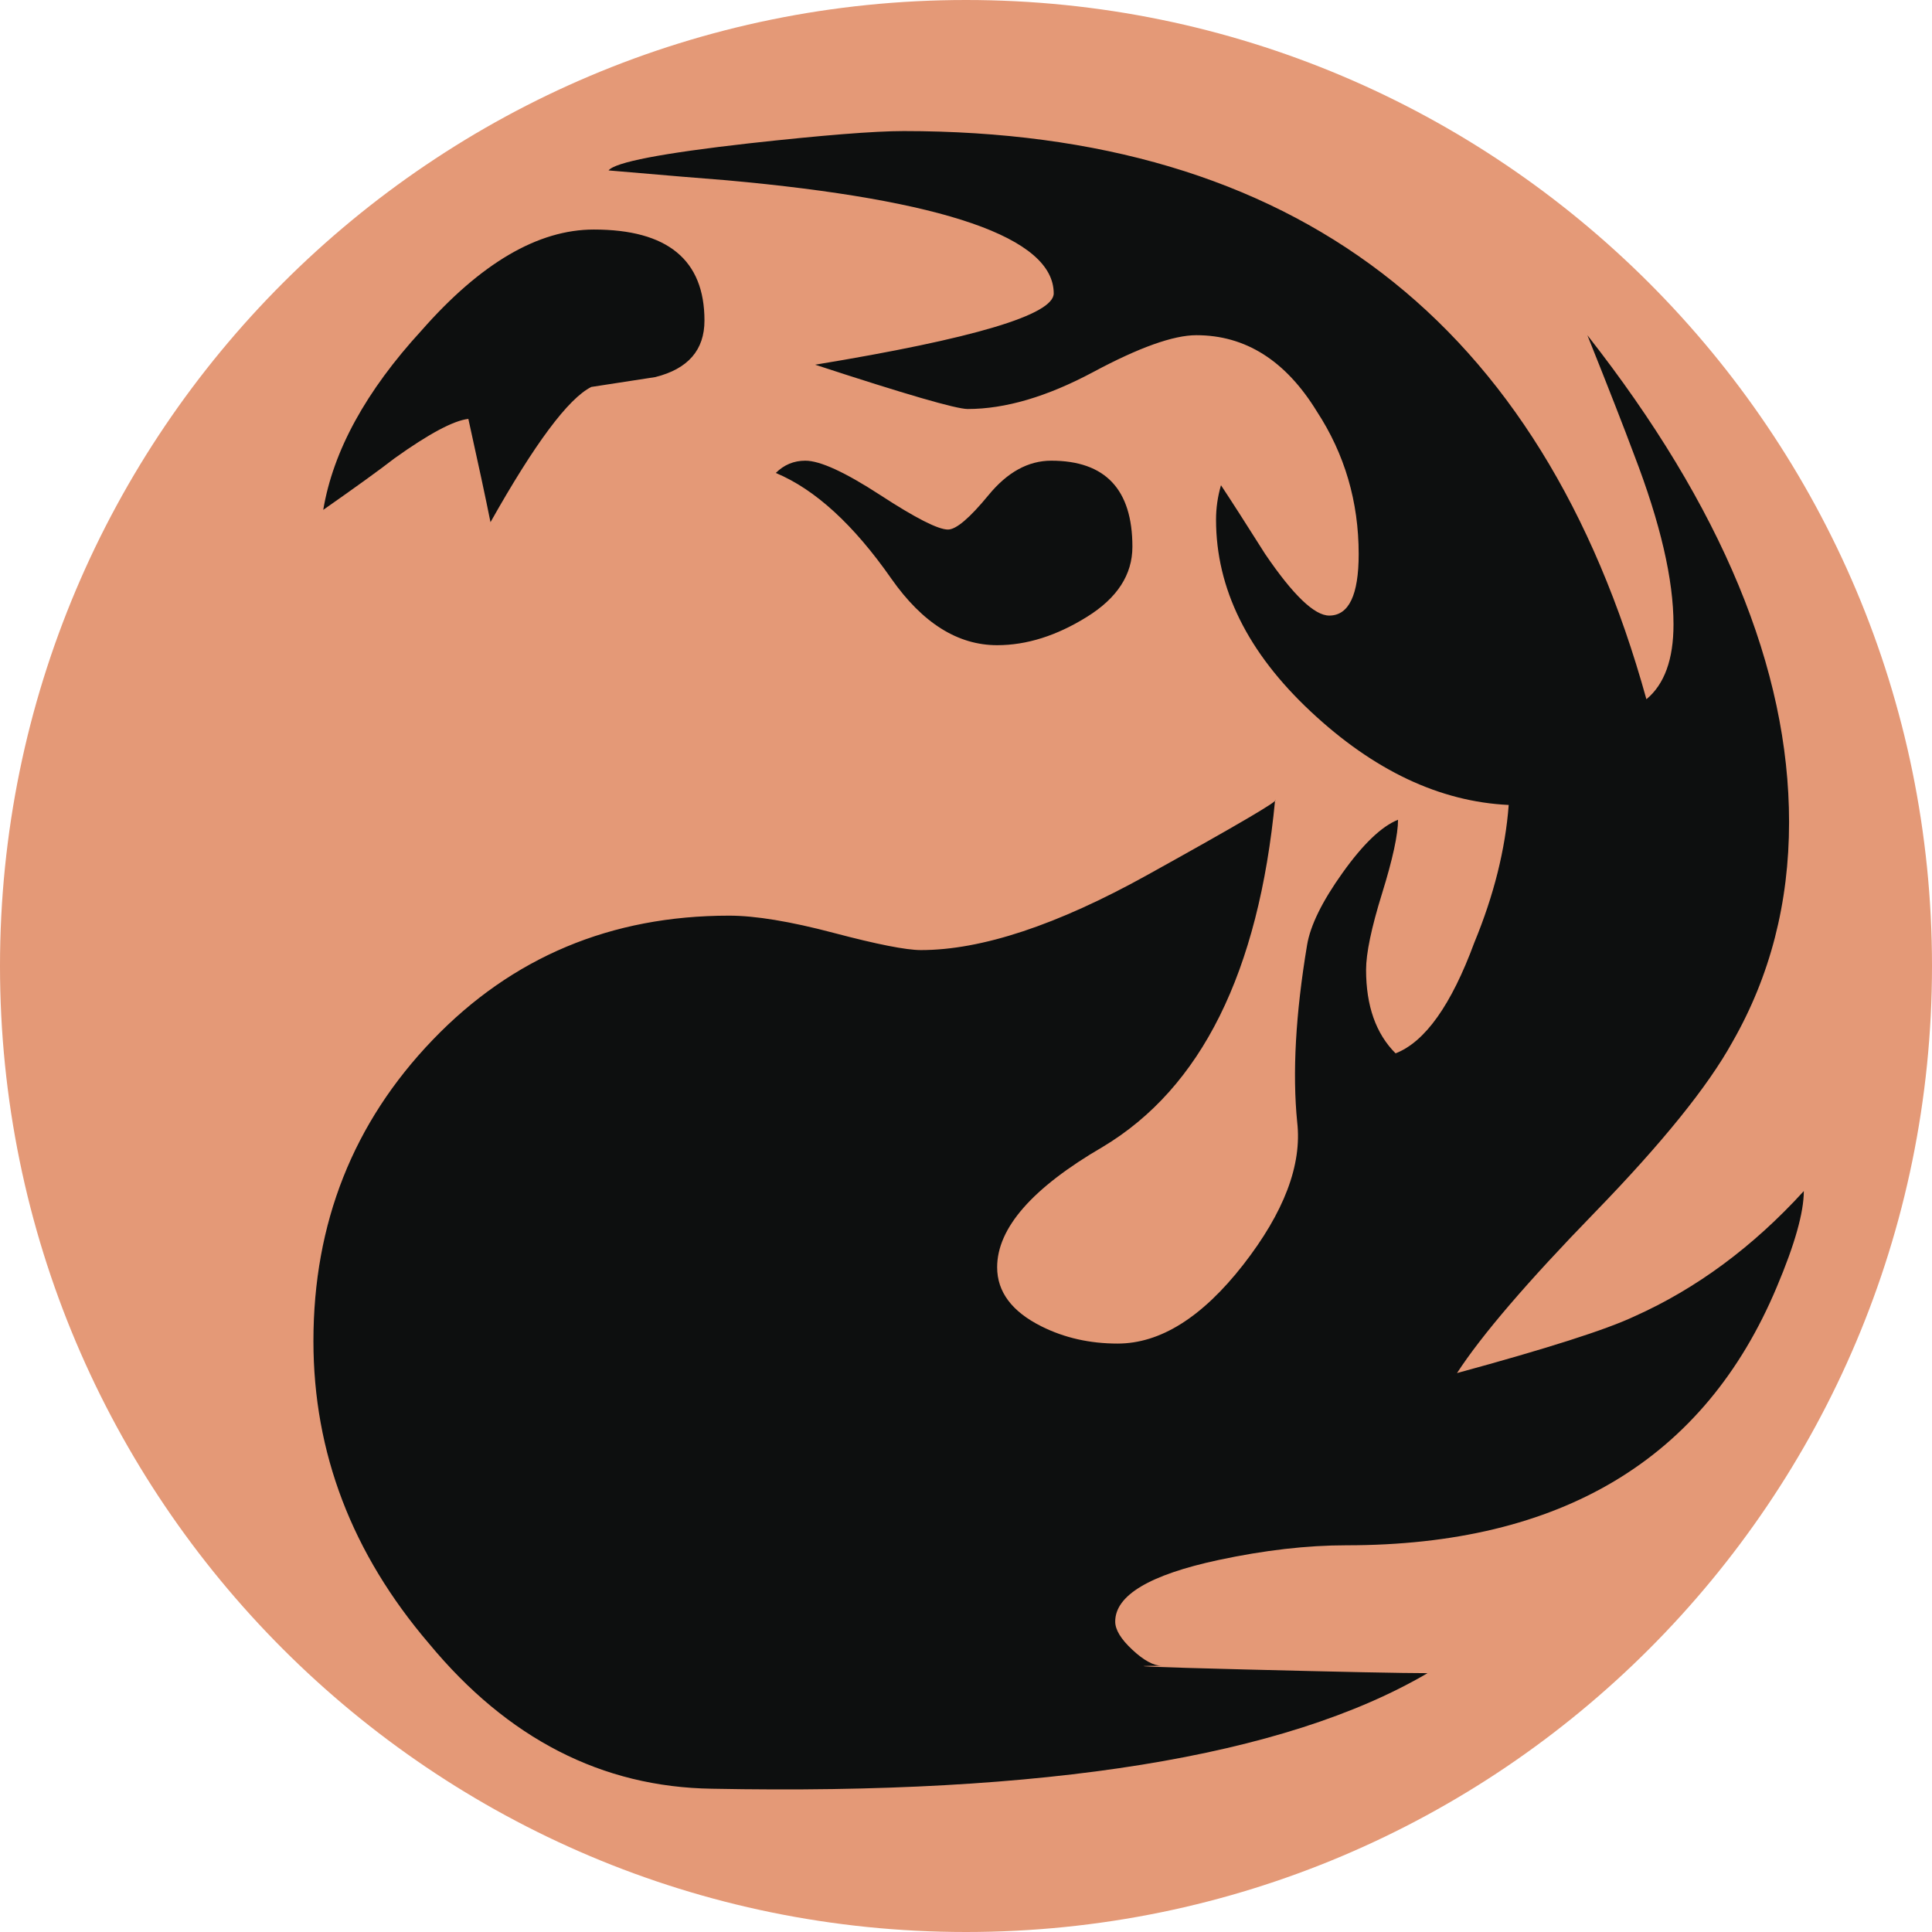
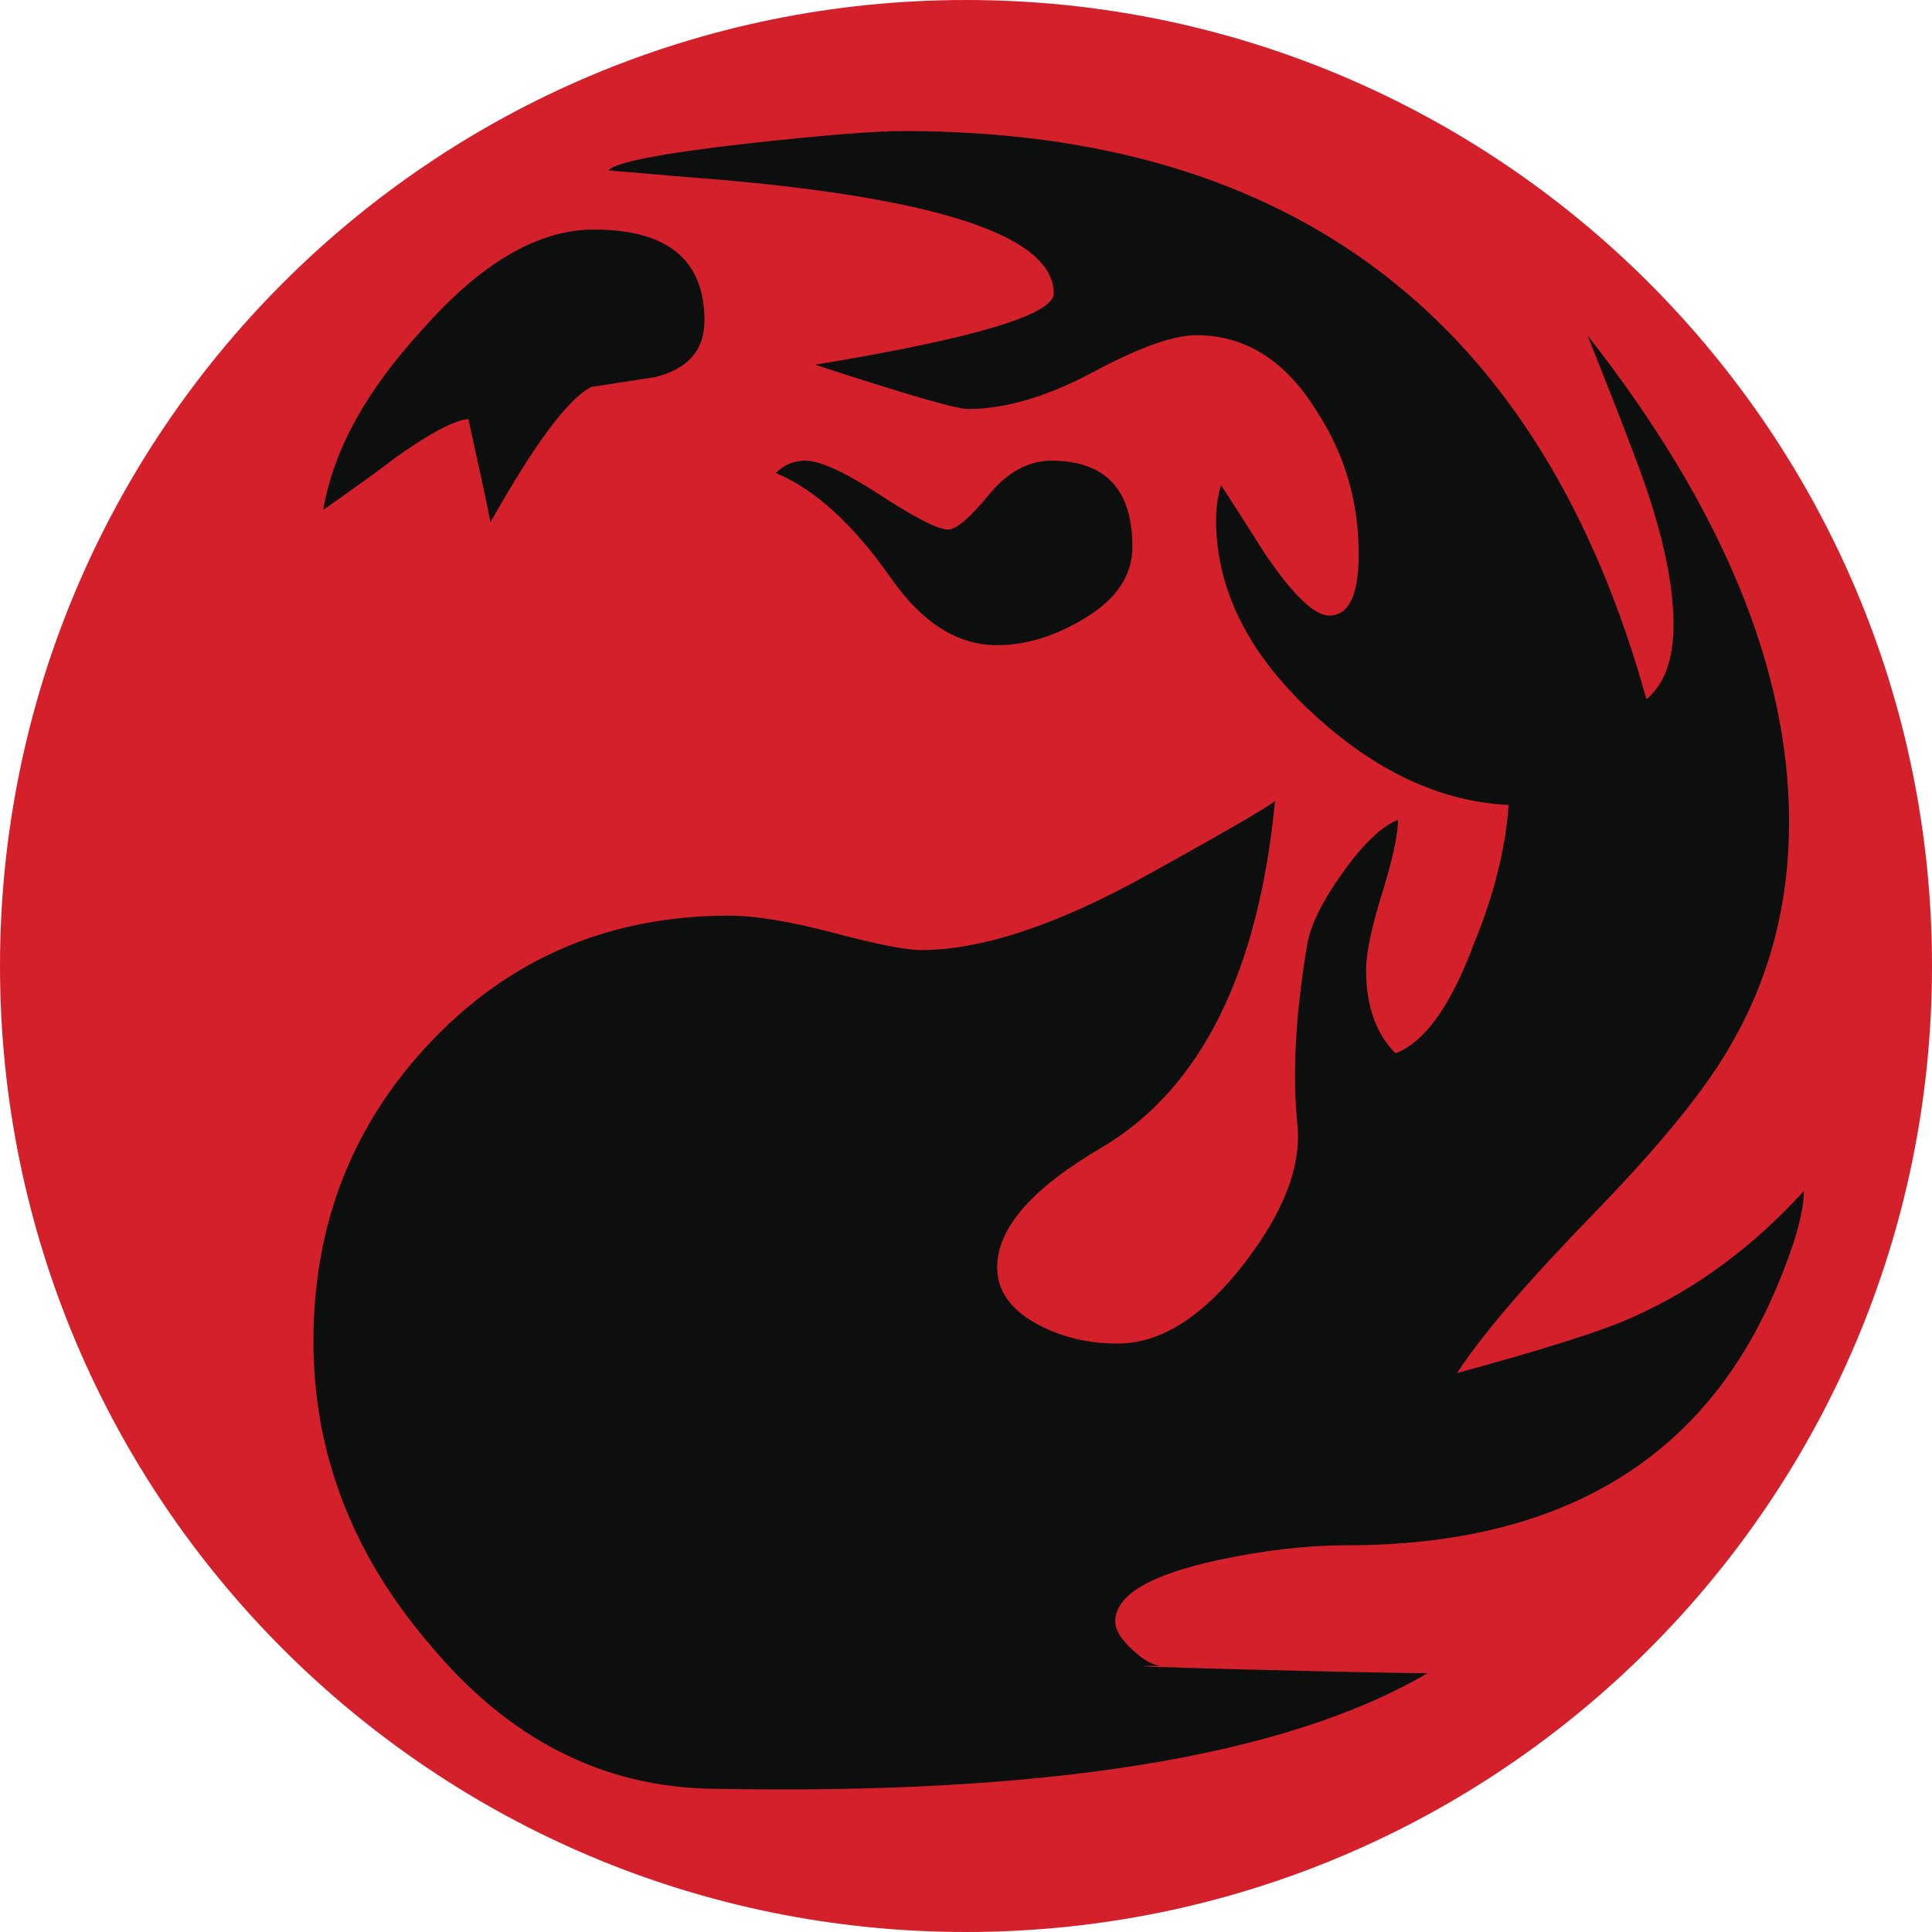
<svg xmlns="http://www.w3.org/2000/svg" viewBox="0 0 100 100">
  <g fill="none">
-     <circle fill="#E49977" cx="50" cy="50" r="50" />
+     <circle fill="#d3202a" cx="50" cy="50" r="50" />
    <path d="M91.965 66.617c-3.736 8.912-11.16 13.367-22.275 13.367-2.037 0-4.246.254-6.621.762-3.564.764-5.346 1.828-5.346 3.186 0 .424.295.91.891 1.463.592.553 1.104.826 1.527.826-2.123 0-.68.064 4.326.191 5.008.127 8.148.191 9.422.191-7.383 4.326-19.732 6.319-37.043 5.981-5.688-.084-10.566-2.588-14.639-7.51-3.992-4.669-5.984-9.888-5.984-15.658 0-6.108 2.057-11.308 6.176-15.595 4.113-4.282 9.229-6.427 15.338-6.427 1.357 0 3.16.297 5.41.891 2.248.594 3.756.891 4.518.891 3.139 0 7.045-1.293 11.713-3.883 4.666-2.588 6.875-3.883 6.621-3.883-.85 8.912-3.82 14.896-8.914 17.948-3.648 2.123-5.473 4.201-5.473 6.236 0 1.273.764 2.293 2.291 3.057 1.188.595 2.502.892 3.945.892 2.207 0 4.371-1.356 6.494-4.071 2.119-2.718 3.055-5.177 2.801-7.386-.254-2.545-.084-5.603.51-9.164.168-1.02.783-2.27 1.844-3.754 1.061-1.486 2.016-2.398 2.865-2.738 0 .762-.275 2.037-.828 3.818-.553 1.781-.826 3.1-.826 3.947 0 1.867.508 3.309 1.527 4.326 1.525-.592 2.883-2.502 4.074-5.729 1.016-2.459 1.609-4.836 1.781-7.127-3.566-.17-6.982-1.781-10.248-4.838-3.268-3.057-4.9-6.365-4.9-9.928 0-.594.082-1.188.256-1.783.508.764 1.271 1.953 2.289 3.564 1.443 2.121 2.547 3.182 3.313 3.182 1.016 0 1.525-1.061 1.525-3.182 0-2.715-.723-5.176-2.164-7.383-1.613-2.631-3.693-3.947-6.238-3.947-1.189 0-2.971.637-5.344 1.91-2.379 1.271-4.543 1.91-6.492 1.91-.596 0-3.229-.766-7.895-2.293 8.23-1.355 12.348-2.586 12.348-3.691 0-2.885-5.645-4.838-16.93-5.855-1.105-.084-3.141-.254-6.111-.51.338-.424 2.758-.891 7.258-1.4 3.818-.422 6.492-.637 8.018-.637 20.197 0 33.012 9.805 38.443 29.408.934-.773 1.402-2.066 1.402-3.871 0-2.324-.68-5.25-2.037-8.777-.512-1.375-1.318-3.441-2.42-6.193 6.957 8.867 10.439 17.27 10.439 25.199 0 4.178-.979 7.973-2.93 11.381-1.27 2.303-3.65 5.244-7.127 8.826-3.48 3.58-5.857 6.352-7.131 8.313 4.668-1.271 7.725-2.248 9.168-2.928 3.223-1.44 6.15-3.606 8.783-6.492 0 1.106-.467 2.762-1.4 4.967zm-55.502-50.025c0 1.525-.85 2.502-2.545 2.926l-3.311.51c-1.189.594-2.928 2.928-5.219 7-.256-1.271-.637-3.053-1.146-5.346-.764.086-2.035.764-3.818 2.037-.764.594-1.996 1.484-3.693 2.672.512-3.055 2.207-6.148 5.094-9.293 3.055-3.477 6.025-5.217 8.91-5.217 3.818 0 5.728 1.572 5.728 4.711zm22.15 11.709c0 1.443-.785 2.654-2.355 3.629-1.57.977-3.119 1.465-4.646 1.465-2.037 0-3.863-1.146-5.473-3.438-1.955-2.801-3.947-4.625-5.984-5.477.424-.422.934-.635 1.529-.635.764 0 2.055.594 3.881 1.781 1.824 1.189 2.99 1.783 3.502 1.783.424 0 1.123-.594 2.1-1.783.975-1.188 2.057-1.781 3.246-1.781 2.8.001 4.2 1.487 4.2 4.456z" fill="#0D0F0F" />
  </g>
</svg>
